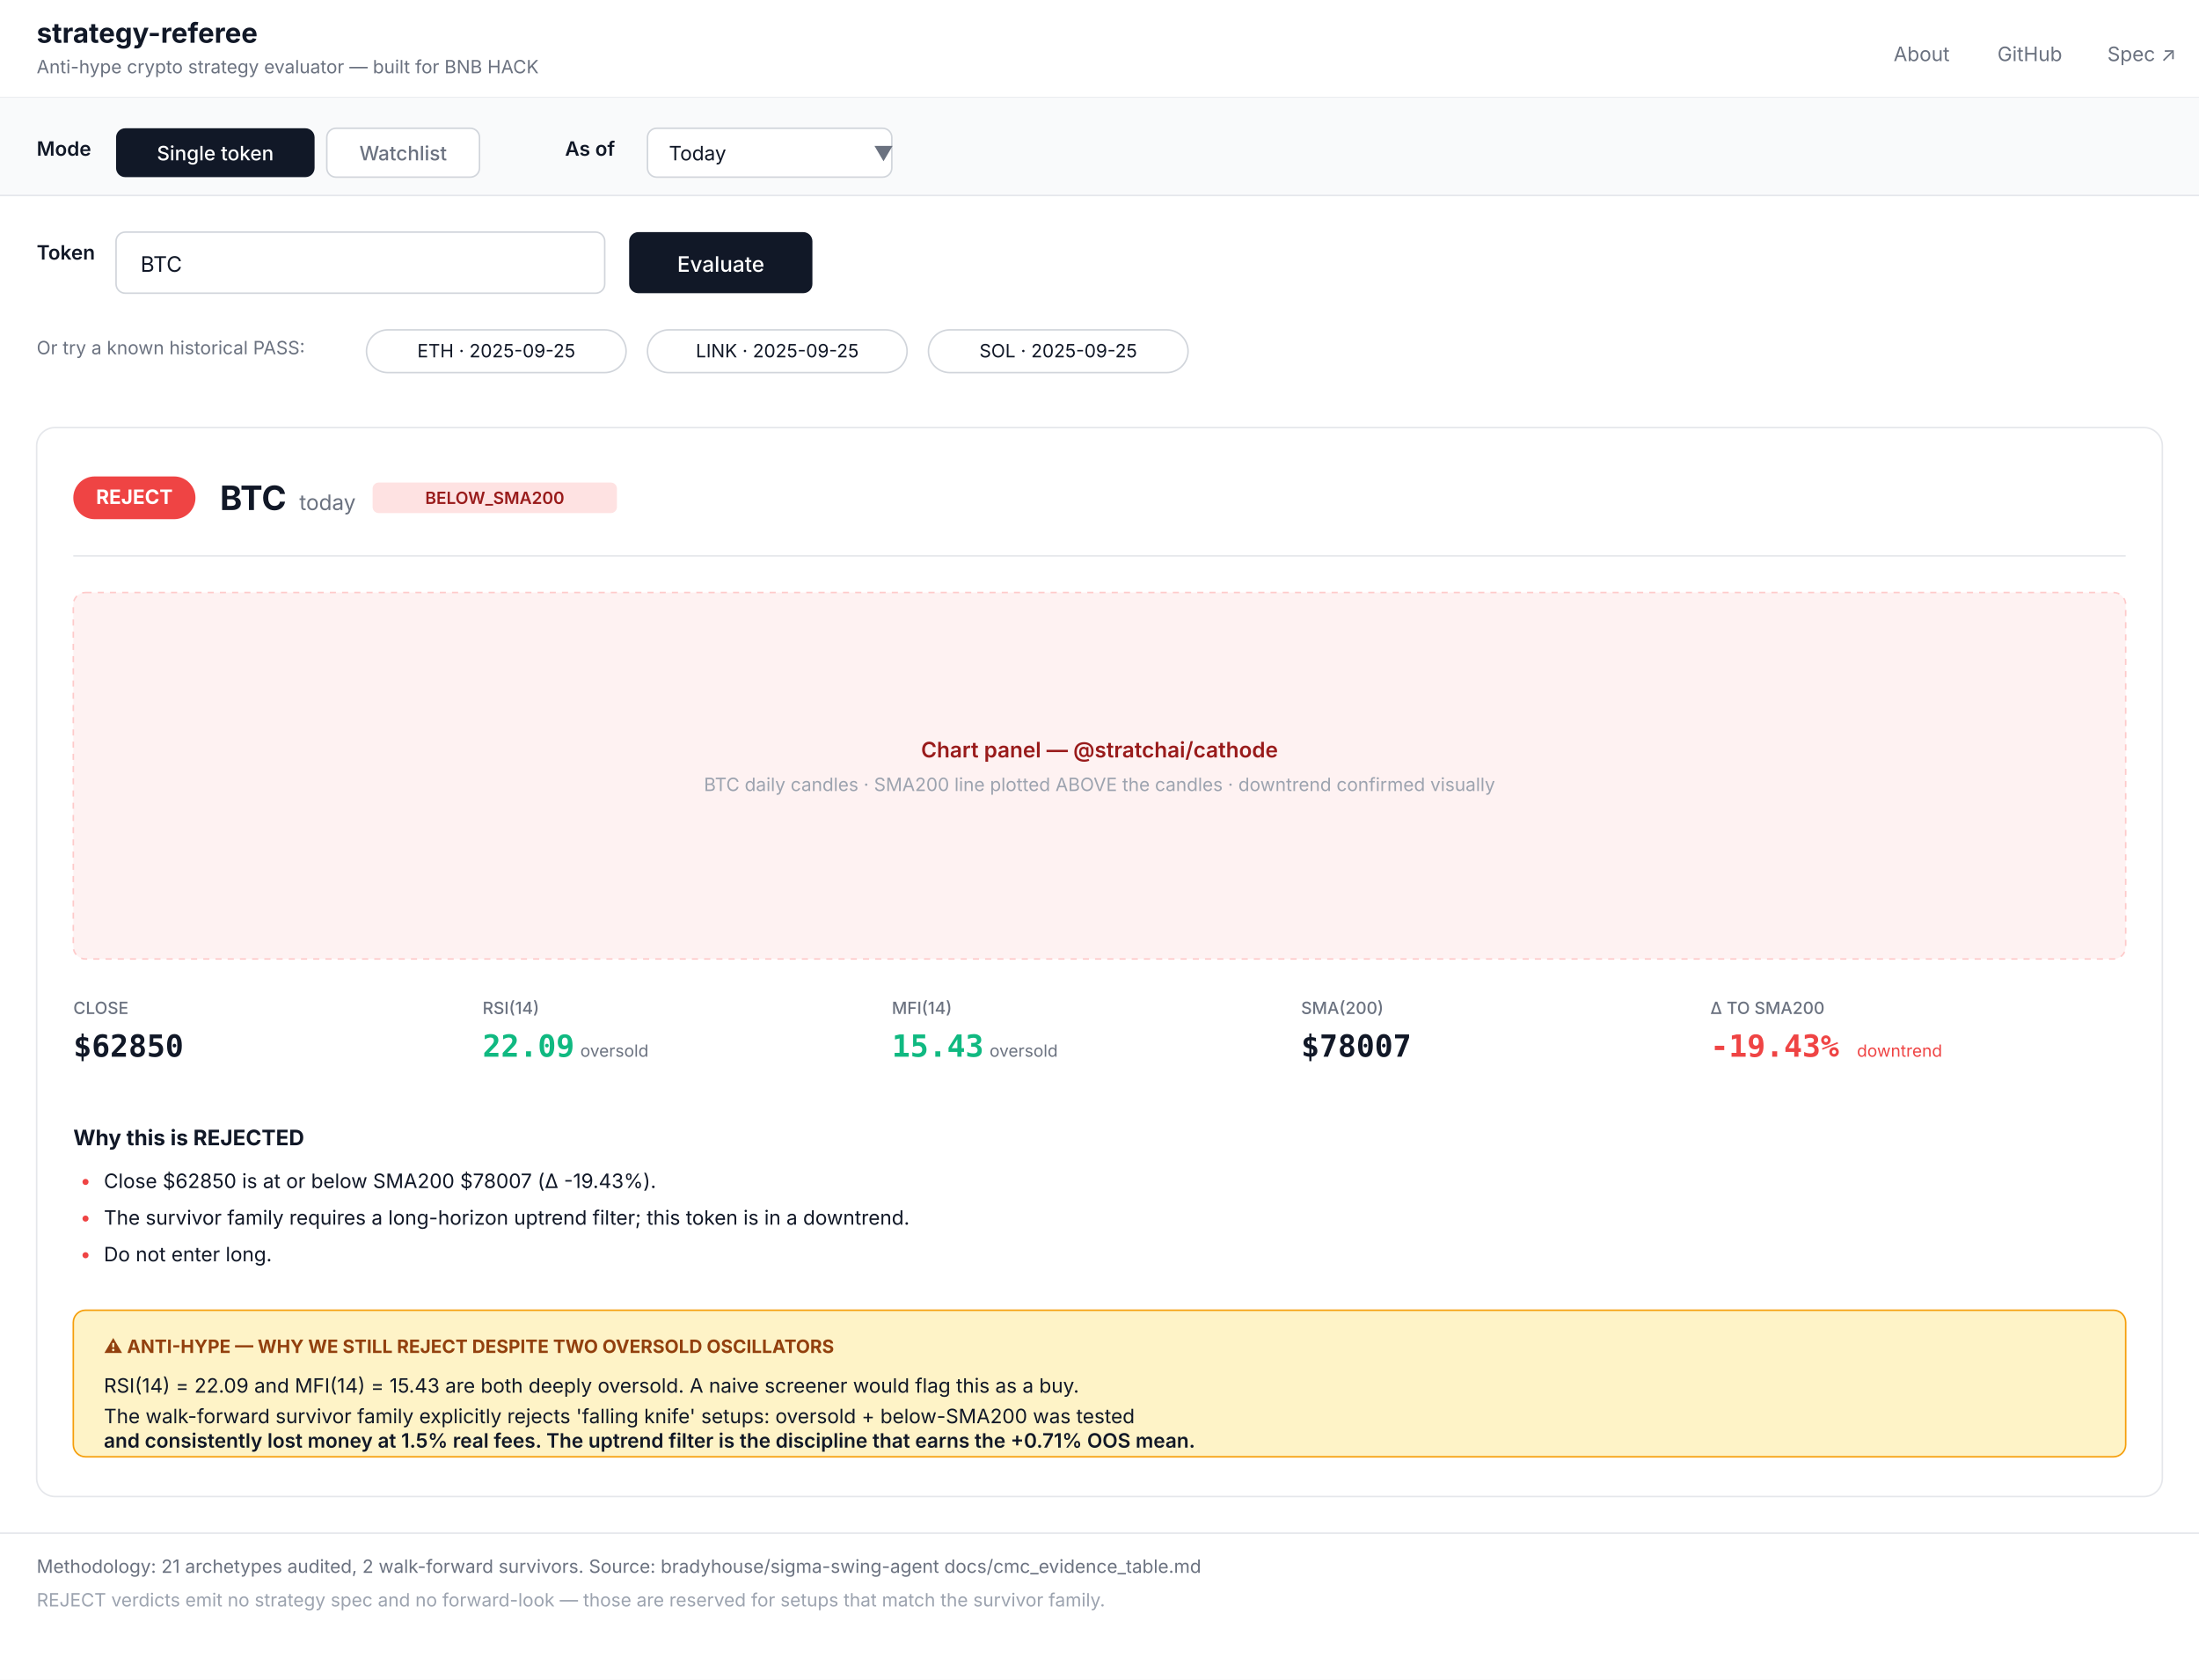
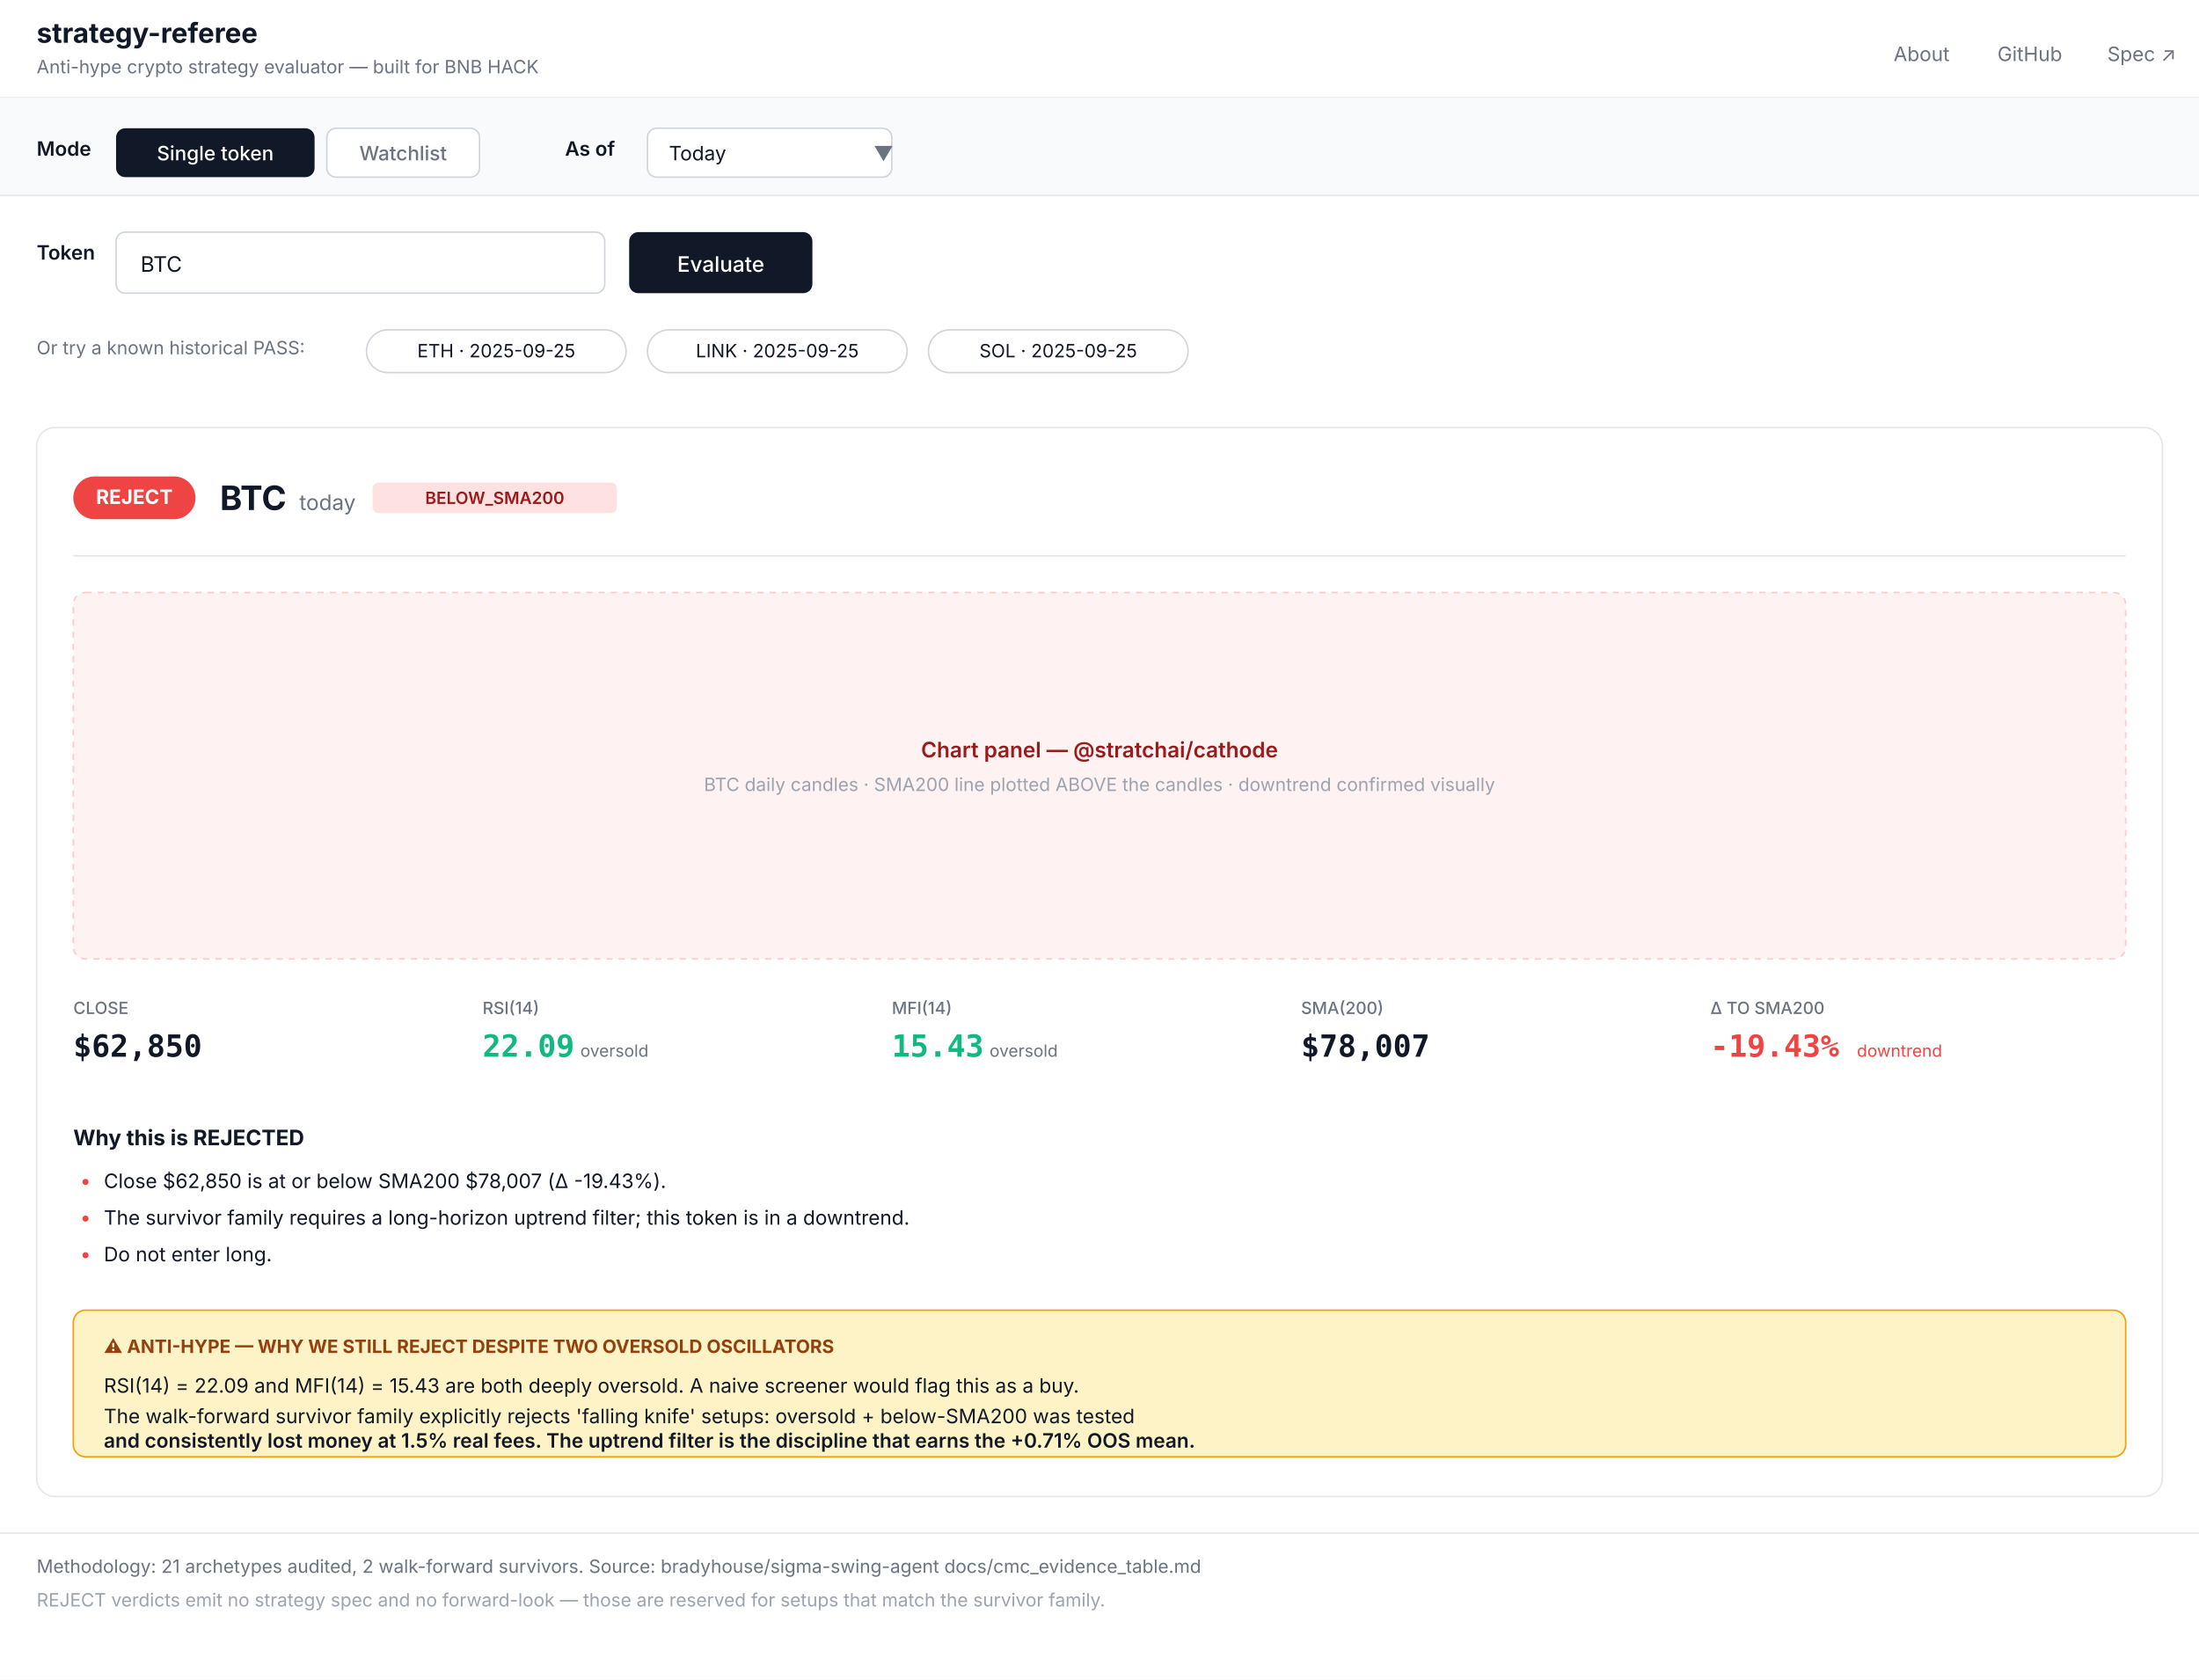
<svg xmlns="http://www.w3.org/2000/svg" width="1440" height="1100" viewBox="0 0 1440 1100" font-family="Inter, system-ui, sans-serif">
  <g id="Background">
    <rect x="0" y="0" width="1440" height="1100" fill="#ffffff" />
  </g>
  <g id="Header">
    <rect x="0" y="0" width="1440" height="64" fill="#ffffff" />
    <line x1="0" y1="64" x2="1440" y2="64" stroke="#e5e7eb" stroke-width="1" />
    <text x="24" y="28" font-size="18" font-weight="700" fill="#111827">strategy-referee</text>
    <text x="24" y="48" font-size="12" fill="#6b7280">Anti-hype crypto strategy evaluator — built for BNB HACK</text>
    <text x="1240" y="40" font-size="13" fill="#6b7280">About</text>
    <text x="1308" y="40" font-size="13" fill="#6b7280">GitHub</text>
    <text x="1380" y="40" font-size="13" fill="#6b7280">Spec ↗</text>
  </g>
  <g id="ModeBar">
    <rect x="0" y="64" width="1440" height="64" fill="#f9fafb" />
    <line x1="0" y1="128" x2="1440" y2="128" stroke="#e5e7eb" stroke-width="1" />
    <text x="24" y="102" font-size="13" font-weight="600" fill="#111827">Mode</text>
    <rect x="76" y="84" width="130" height="32" rx="6" fill="#111827" />
    <text x="141" y="105" font-size="13" font-weight="500" fill="#ffffff" text-anchor="middle">Single token</text>
    <rect x="214" y="84" width="100" height="32" rx="6" fill="#ffffff" stroke="#d1d5db" stroke-width="1" />
    <text x="264" y="105" font-size="13" font-weight="500" fill="#6b7280" text-anchor="middle">Watchlist</text>
    <text x="370" y="102" font-size="13" font-weight="600" fill="#111827">As of</text>
    <rect x="424" y="84" width="160" height="32" rx="6" fill="#ffffff" stroke="#d1d5db" stroke-width="1" />
    <text x="438" y="105" font-size="13" fill="#111827">Today</text>
    <text x="572" y="105" font-size="13" fill="#6b7280">▼</text>
  </g>
  <g id="InputSection">
    <text x="24" y="170" font-size="13" font-weight="600" fill="#111827">Token</text>
    <rect x="76" y="152" width="320" height="40" rx="6" fill="#ffffff" stroke="#d1d5db" stroke-width="1" />
    <text x="92" y="178" font-size="14" fill="#111827">BTC</text>
    <rect x="412" y="152" width="120" height="40" rx="6" fill="#111827" />
    <text x="472" y="178" font-size="14" font-weight="500" fill="#ffffff" text-anchor="middle">Evaluate</text>
    <text x="24" y="232" font-size="12" fill="#6b7280">Or try a known historical PASS:</text>
    <rect x="240" y="216" width="170" height="28" rx="14" fill="#ffffff" stroke="#d1d5db" stroke-width="1" />
    <text x="325" y="234" font-size="12" fill="#111827" text-anchor="middle">ETH · 2025-09-25</text>
    <rect x="424" y="216" width="170" height="28" rx="14" fill="#ffffff" stroke="#d1d5db" stroke-width="1" />
    <text x="509" y="234" font-size="12" fill="#111827" text-anchor="middle">LINK · 2025-09-25</text>
    <rect x="608" y="216" width="170" height="28" rx="14" fill="#ffffff" stroke="#d1d5db" stroke-width="1" />
    <text x="693" y="234" font-size="12" fill="#111827" text-anchor="middle">SOL · 2025-09-25</text>
  </g>
  <g id="VerdictCard">
    <rect x="24" y="280" width="1392" height="700" rx="12" fill="#ffffff" stroke="#e5e7eb" stroke-width="1" />
    <g id="VerdictHeader">
      <rect x="48" y="312" width="80" height="28" rx="14" fill="#ef4444" />
      <text x="88" y="330" font-size="13" font-weight="700" fill="#ffffff" text-anchor="middle">REJECT</text>
      <text x="144" y="334" font-size="22" font-weight="700" fill="#111827">BTC</text>
      <text x="196" y="334" font-size="14" fill="#6b7280">today</text>
      <rect x="244" y="316" width="160" height="20" rx="4" fill="#fee2e2" />
      <text x="324" y="330" font-size="11" font-weight="600" fill="#991b1b" text-anchor="middle">BELOW_SMA200</text>
      <line x1="48" y1="364" x2="1392" y2="364" stroke="#e5e7eb" stroke-width="1" />
    </g>
    <g id="ChartPlaceholder">
      <rect x="48" y="388" width="1344" height="240" rx="8" fill="#fef2f2" stroke="#fecaca" stroke-width="1" stroke-dasharray="4 4" />
      <text x="720" y="496" font-size="14" font-weight="600" fill="#991b1b" text-anchor="middle">Chart panel — @stratchai/cathode</text>
      <text x="720" y="518" font-size="12" fill="#9ca3af" text-anchor="middle">BTC daily candles · SMA200 line plotted ABOVE the candles · downtrend confirmed visually</text>
    </g>
    <g id="SignalsGrid">
      <g id="signal_close">
        <text x="48" y="664" font-size="11" font-weight="500" fill="#6b7280">CLOSE</text>
-         <text x="48" y="692" font-size="20" font-weight="700" fill="#111827" font-family="JetBrains Mono, monospace">$62850</text>
+         <text x="48" y="692" font-size="20" font-weight="700" fill="#111827" font-family="JetBrains Mono, monospace">$62,850</text>
      </g>
      <g id="signal_rsi">
        <text x="316" y="664" font-size="11" font-weight="500" fill="#6b7280">RSI(14)</text>
        <text x="316" y="692" font-size="20" font-weight="700" fill="#10b981" font-family="JetBrains Mono, monospace">22.09</text>
        <text x="380" y="692" font-size="11" fill="#6b7280">oversold</text>
      </g>
      <g id="signal_mfi">
        <text x="584" y="664" font-size="11" font-weight="500" fill="#6b7280">MFI(14)</text>
        <text x="584" y="692" font-size="20" font-weight="700" fill="#10b981" font-family="JetBrains Mono, monospace">15.43</text>
        <text x="648" y="692" font-size="11" fill="#6b7280">oversold</text>
      </g>
      <g id="signal_sma">
        <text x="852" y="664" font-size="11" font-weight="500" fill="#6b7280">SMA(200)</text>
-         <text x="852" y="692" font-size="20" font-weight="700" fill="#111827" font-family="JetBrains Mono, monospace">$78007</text>
+         <text x="852" y="692" font-size="20" font-weight="700" fill="#111827" font-family="JetBrains Mono, monospace">$78,007</text>
      </g>
      <g id="signal_dist">
        <text x="1120" y="664" font-size="11" font-weight="500" fill="#6b7280">Δ TO SMA200</text>
        <text x="1120" y="692" font-size="20" font-weight="700" fill="#ef4444" font-family="JetBrains Mono, monospace">-19.43%</text>
        <text x="1216" y="692" font-size="11" fill="#ef4444">downtrend</text>
      </g>
    </g>
    <g id="Reasoning">
      <text x="48" y="750" font-size="14" font-weight="700" fill="#111827">Why this is REJECTED</text>
      <circle cx="56" cy="774" r="2" fill="#ef4444" />
-       <text x="68" y="778" font-size="13" fill="#111827">Close $62850 is at or below SMA200 $78007 (Δ -19.43%).</text>
+       <text x="68" y="778" font-size="13" fill="#111827">Close $62,850 is at or below SMA200 $78,007 (Δ -19.43%).</text>
      <circle cx="56" cy="798" r="2" fill="#ef4444" />
      <text x="68" y="802" font-size="13" fill="#111827">The survivor family requires a long-horizon uptrend filter; this token is in a downtrend.</text>
      <circle cx="56" cy="822" r="2" fill="#ef4444" />
      <text x="68" y="826" font-size="13" fill="#111827">Do not enter long.</text>
    </g>
    <g id="AntiHypeCallout">
      <rect x="48" y="858" width="1344" height="96" rx="8" fill="#fef3c7" stroke="#f59e0b" stroke-width="1" />
      <text x="68" y="886" font-size="12" font-weight="700" fill="#92400e">⚠ ANTI-HYPE — WHY WE STILL REJECT DESPITE TWO OVERSOLD OSCILLATORS</text>
      <text x="68" y="912" font-size="13" fill="#111827">RSI(14) = 22.09 and MFI(14) = 15.43 are both deeply oversold. A naive screener would flag this as a buy.</text>
      <text x="68" y="932" font-size="13" fill="#111827">The walk-forward survivor family explicitly rejects 'falling knife' setups: oversold + below-SMA200 was tested</text>
      <text x="68" y="948" font-size="13" font-weight="600" fill="#111827">and consistently lost money at 1.5% real fees. The uptrend filter is the discipline that earns the +0.71% OOS mean.</text>
    </g>
  </g>
  <g id="Footer">
    <line x1="0" y1="1004" x2="1440" y2="1004" stroke="#e5e7eb" stroke-width="1" />
    <text x="24" y="1030" font-size="12" fill="#6b7280">Methodology: 21 archetypes audited, 2 walk-forward survivors. Source: bradyhouse/sigma-swing-agent docs/cmc_evidence_table.md</text>
    <text x="24" y="1052" font-size="12" fill="#9ca3af">REJECT verdicts emit no strategy spec and no forward-look — those are reserved for setups that match the survivor family.</text>
  </g>
</svg>
